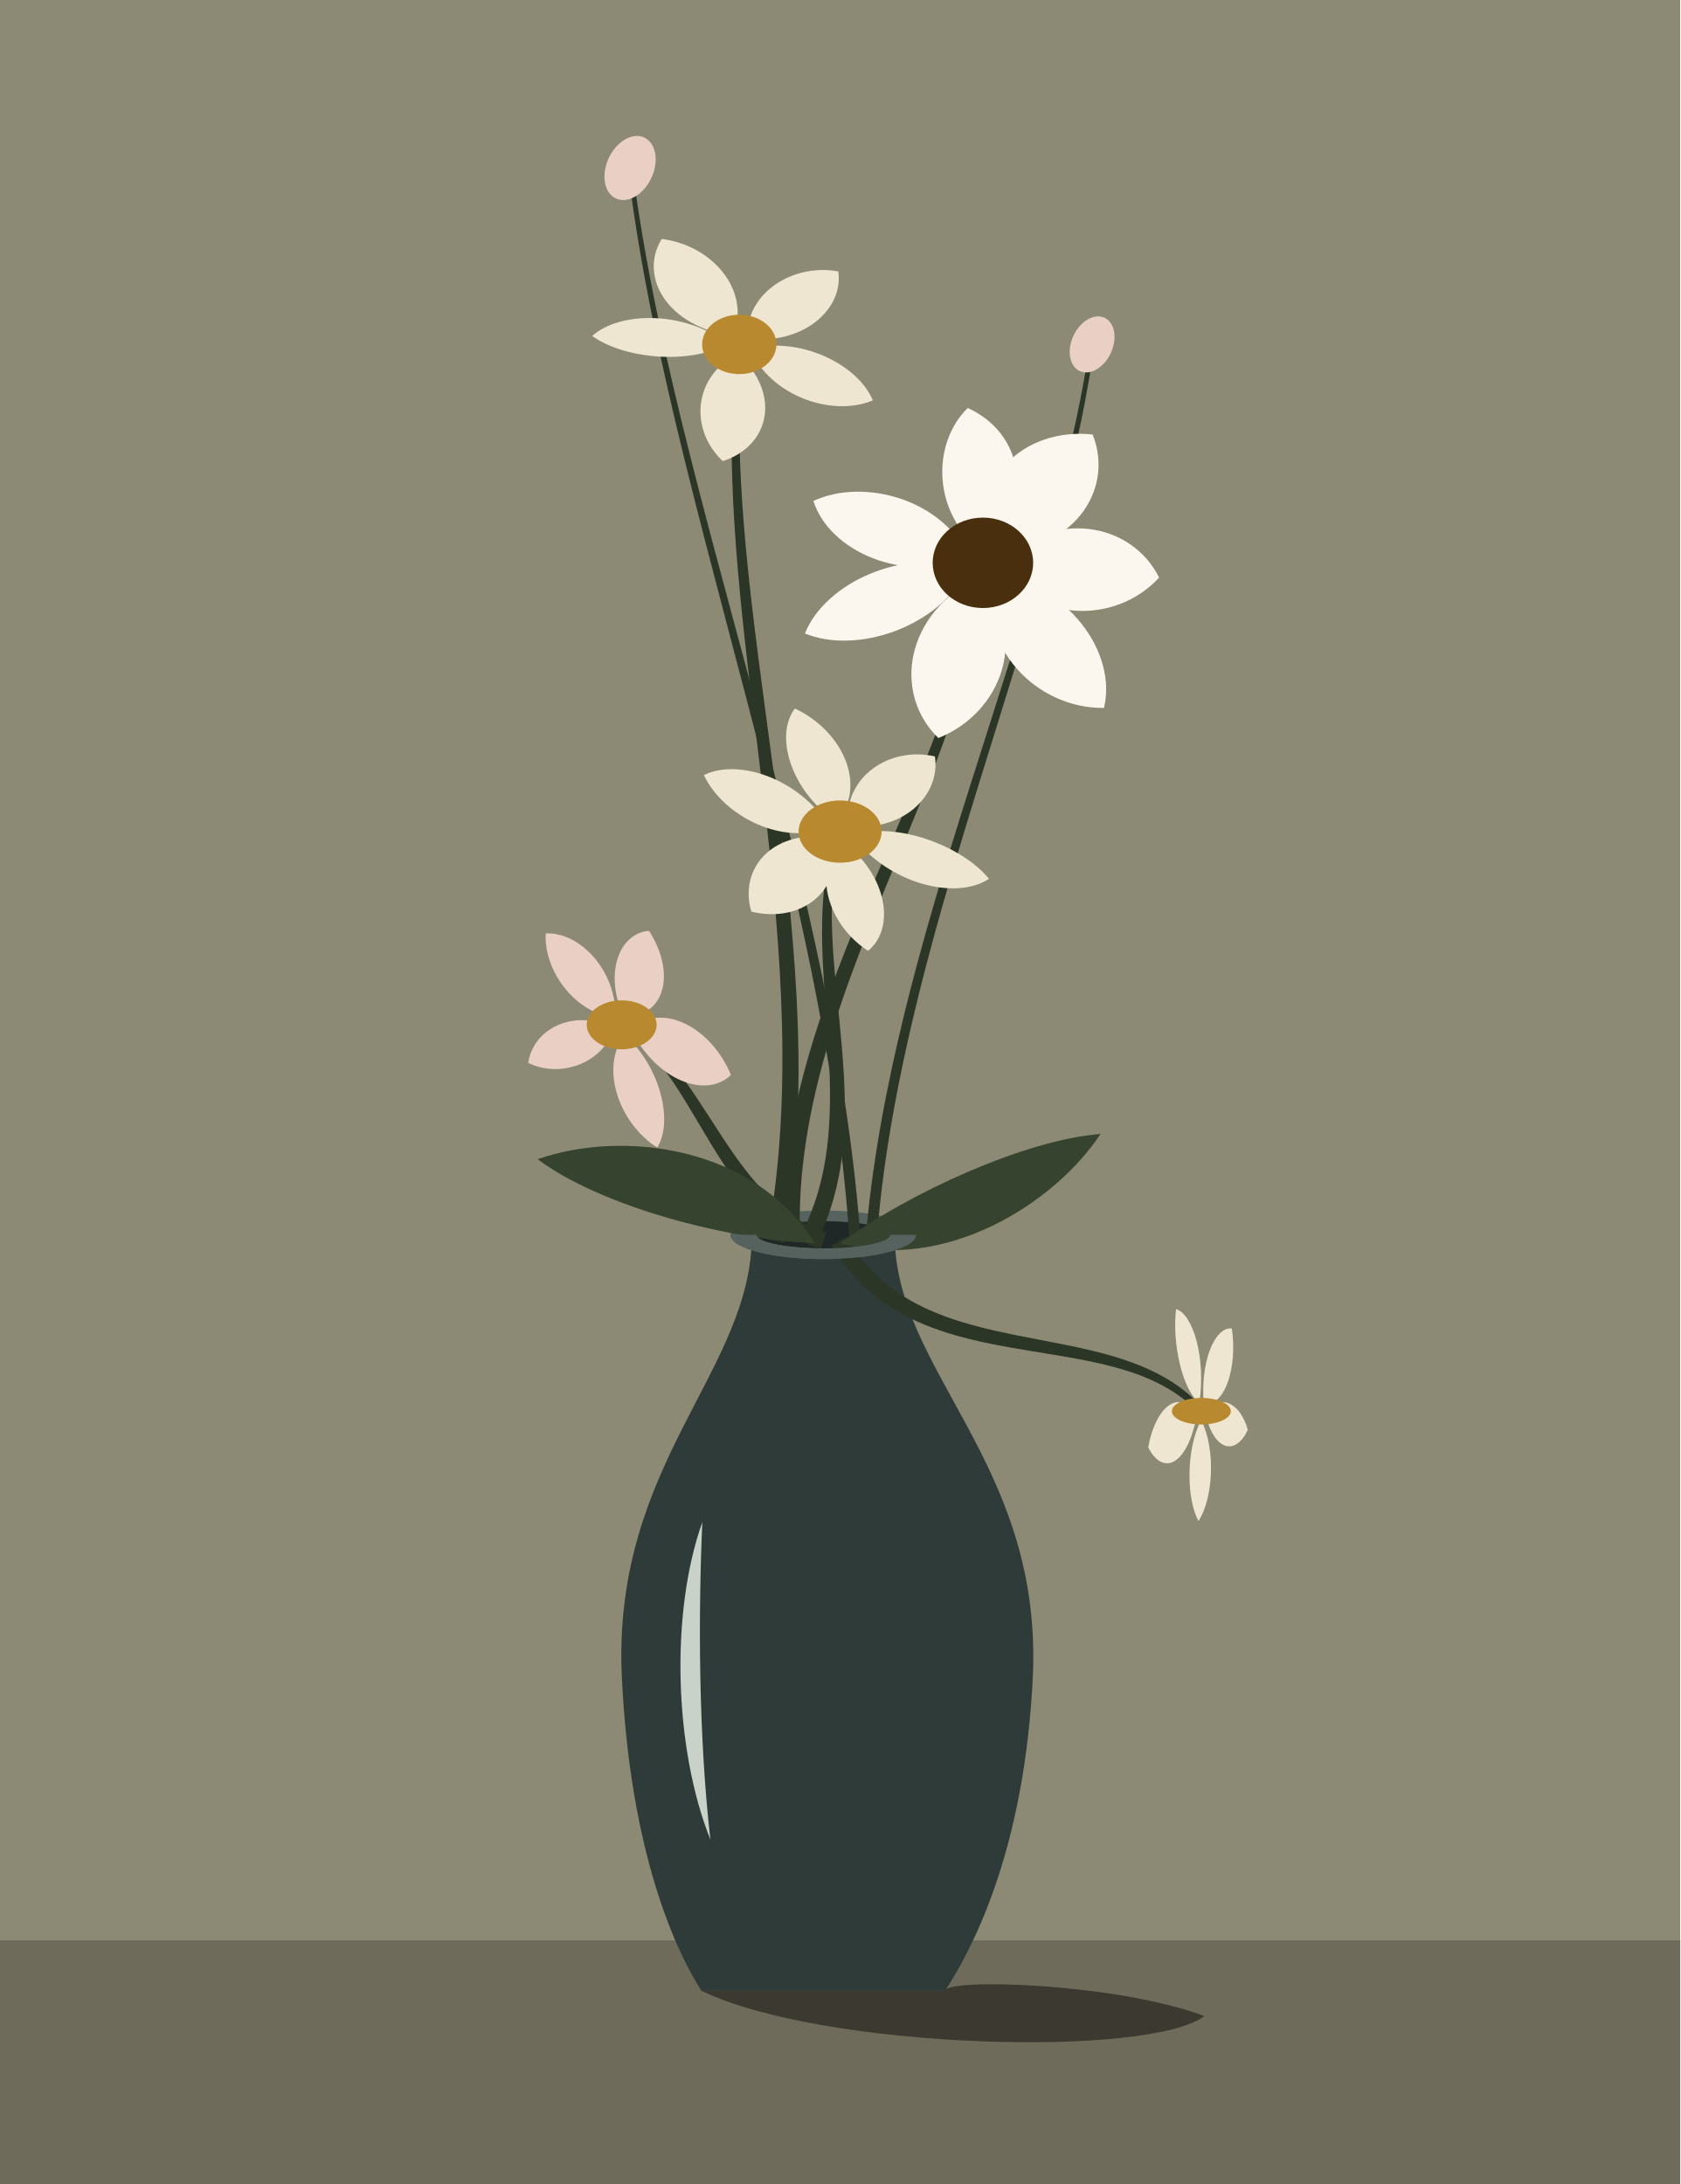
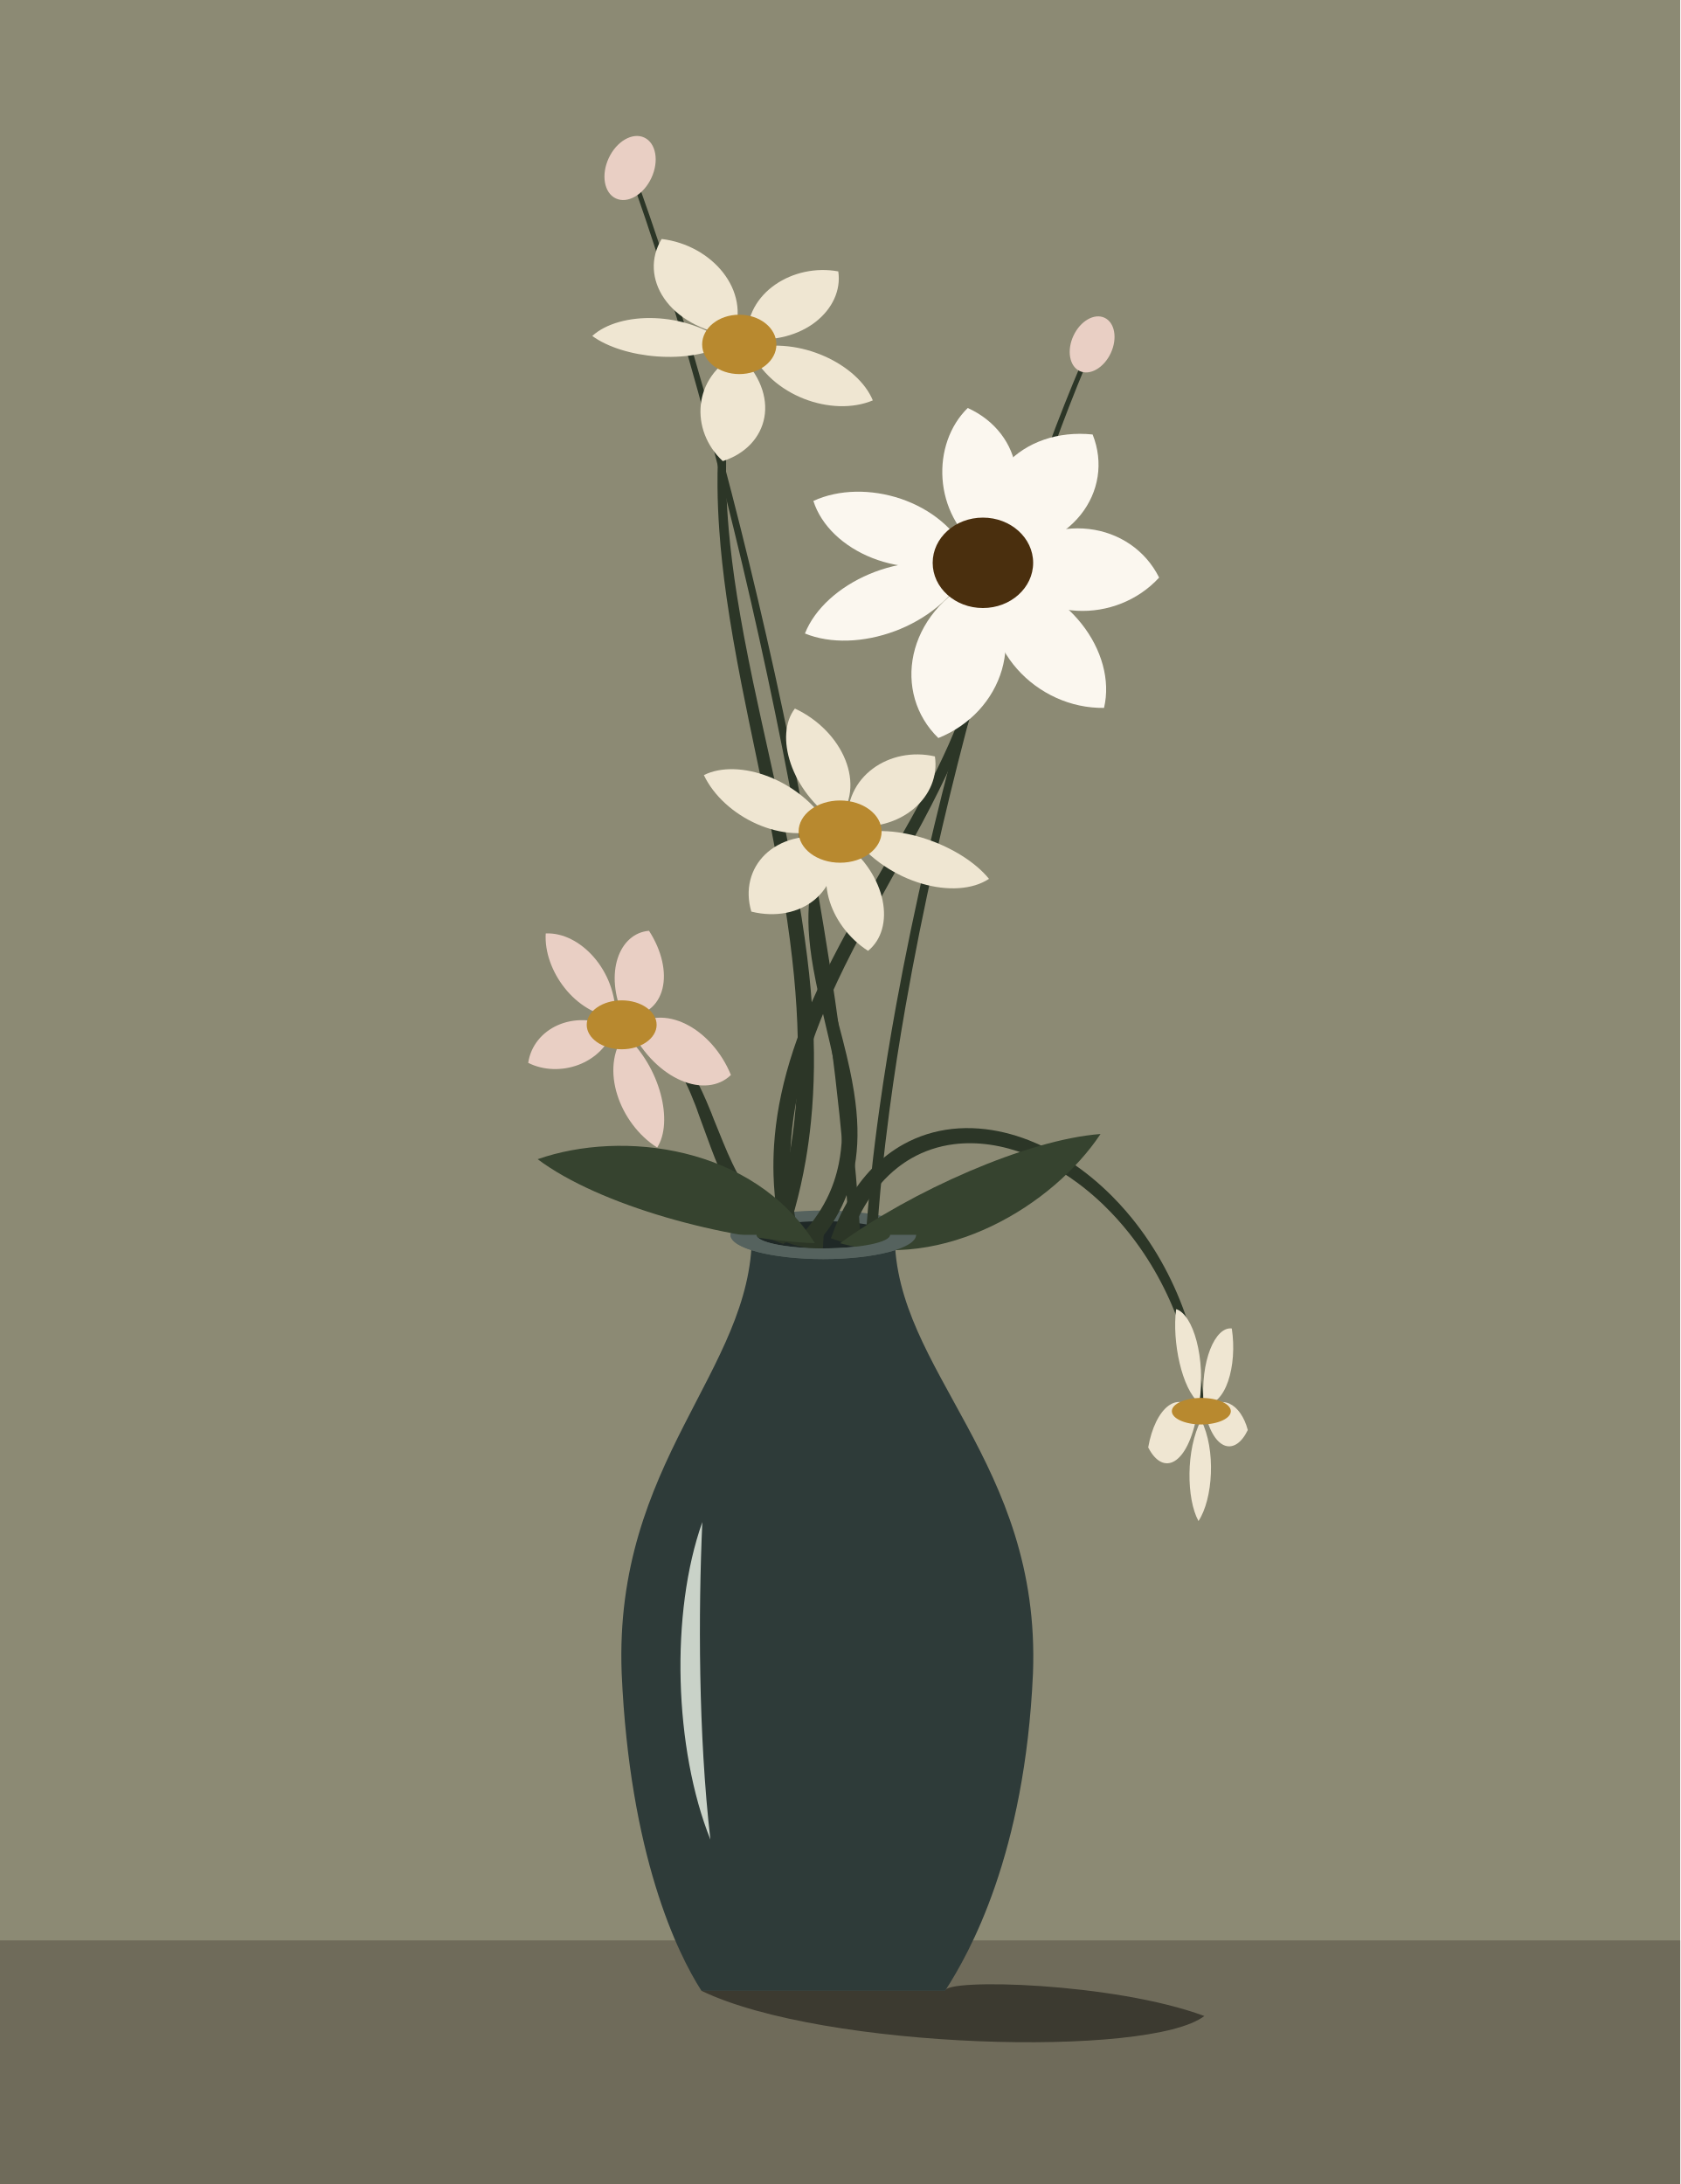
<svg xmlns="http://www.w3.org/2000/svg" width="400" height="520" viewBox="0 0 400 520">
  <g id="Composition_A___diagonal_rise" data-name="Composition A — diagonal rise">
  </g>
  <g id="Composition_B___low_spread" data-name="Composition B — low spread">
  </g>
  <g id="Composition_C___tall_S-curve" data-name="Composition C — tall S-curve">
    <g id="Setting_C" data-name="Setting C">
      <rect id="Ground_C" data-name="Ground C" x="0" y="0" width="400" height="520" fill="#8c8a74" />
      <rect id="Table_C" data-name="Table C" x="0" y="462" width="400" height="58" fill="#6f6b5a" />
      <path id="Cast_shadow_C" data-name="Cast shadow C" d="M167 474 C196 488 273.76 490 286.72 480 C265.12 472 225 471 225 474 Z" fill="#3c3a30" />
    </g>
    <g id="Vase_C" data-name="Vase C">
      <path id="Vase_body_C" data-name="Vase body C" d="M179 294 C179 326.4 146.08 348 148 398.4 C149.92 441.6 161.2 465 167 474 L225 474 C230.8 465 244 441.6 245.92 398.4 C247.84 348 213 326.4 213 294 Z" fill="#2e3b39" />
      <path id="Vase_highlight_C" data-name="Vase highlight C" d="M167.2 362.4 C159.52 384 160.48 416.4 169.12 438 C166.24 412.8 166.24 384 167.2 362.4 Z" fill="#c9d2c8" />
      <ellipse id="Vase_rim_C" data-name="Vase rim C" cx="196" cy="294" rx="22.1" ry="5.78" fill="#55625e" />
      <ellipse id="Vase_mouth_C" data-name="Vase mouth C" cx="196" cy="293.995" rx="15.91" ry="3.235" fill="#1f2826" />
    </g>
    <g id="Stems_and_leaves_C" data-name="Stems and leaves C">
      <g id="Stem_C1" data-name="Stem C1">
-         <path d="M182.585 295.122 C183.271 291.453 183.855 287.765 184.334 284.063 C184.841 280.149 185.238 276.214 185.536 272.278 C185.746 269.508 185.906 266.701 186.023 263.926 C186.084 262.478 186.134 261.03 186.172 259.581 C186.251 256.54 186.277 253.519 186.263 250.476 C186.221 241.769 185.819 233.067 185.191 224.383 C185.043 222.337 184.884 220.292 184.713 218.248 C184.532 216.086 184.337 213.925 184.133 211.765 C183.612 206.27 183.125 201.672 182.502 196.151 C182.142 192.961 181.771 189.773 181.39 186.585 C176.764 147.898 180.326 178.011 179.095 167.648 C178.695 164.284 178.284 160.921 177.897 157.556 C177.582 154.826 177.279 152.093 176.987 149.36 C176.479 144.611 176.075 140.513 175.666 135.779 C175.332 131.907 175.062 128.362 174.824 124.494 C174.618 121.151 174.452 117.834 174.339 114.488 C174.238 111.494 174.176 108.341 174.166 105.343 C174.156 102.579 174.194 99.808 174.278 97.045 C174.357 94.433 174.475 91.911 174.649 89.305 C174.814 86.838 175.025 84.39 175.283 81.931 L176.717 82.069 C176.508 84.514 176.346 86.944 176.23 89.395 C176.106 91.985 176.038 94.487 176.008 97.081 C175.977 99.826 175.991 102.576 176.051 105.32 C176.115 108.295 176.234 111.43 176.388 114.4 C176.559 117.725 176.783 121.018 177.044 124.337 C177.348 128.191 177.674 131.697 178.07 135.552 C178.555 140.284 179.017 144.313 179.596 149.062 C179.928 151.784 180.269 154.504 180.621 157.224 C181.055 160.578 181.508 163.93 181.952 167.284 C182.045 167.984 182.135 168.685 182.229 169.385 C182.979 174.989 183.743 180.591 184.483 186.197 C184.904 189.386 185.315 192.577 185.713 195.769 C186.404 201.292 186.948 205.925 187.532 211.425 C187.762 213.594 187.982 215.765 188.188 217.937 C188.383 219.993 188.565 222.05 188.736 224.108 C189.464 232.868 189.956 241.65 190.079 250.44 C190.122 253.522 190.122 256.583 190.069 259.665 C190.043 261.135 190.005 262.605 189.955 264.075 C189.86 266.896 189.72 269.748 189.528 272.565 C189.255 276.576 188.879 280.584 188.391 284.575 C187.927 288.358 187.355 292.128 186.675 295.878 Z" fill="#2c3627" />
+         <path d="M182.674 294.792 C183.638 292.15 184.506 289.473 185.271 286.767 C185.786 284.948 186.256 283.105 186.681 281.263 C187.113 279.395 187.503 277.499 187.844 275.612 C188.376 272.663 188.8 269.693 189.124 266.714 C189.351 264.637 189.522 262.615 189.654 260.528 C189.79 258.373 189.882 256.207 189.925 254.048 C189.947 252.932 189.957 251.816 189.956 250.7 C189.954 248.353 189.906 246.004 189.81 243.659 C189.76 242.448 189.698 241.238 189.625 240.028 C189.469 237.445 189.266 234.845 189.017 232.27 C188.75 229.504 188.41 226.553 188.052 223.802 C187.646 220.675 187.178 217.528 186.679 214.416 C186.082 210.701 185.45 207.133 184.757 203.426 C183.846 198.554 182.82 193.462 181.824 188.633 C180.665 183.016 179.478 177.405 178.314 171.789 C178.047 170.5 177.793 169.208 177.533 167.918 C176.628 163.433 176.414 162.443 175.501 157.519 C175.157 155.661 174.822 153.801 174.501 151.939 C173.966 148.839 173.423 145.41 172.978 142.291 C172.58 139.498 172.228 136.683 171.923 133.879 C171.645 131.323 171.423 128.883 171.243 126.32 C170.998 122.858 170.846 119.39 170.816 115.919 C170.799 113.804 170.824 111.62 170.9 109.504 C170.974 107.48 171.095 105.464 171.264 103.446 C171.427 101.512 171.627 99.647 171.886 97.724 C172.256 94.979 172.726 92.246 173.309 89.538 C173.87 86.932 174.538 84.349 175.309 81.798 L176.691 82.202 C175.981 84.728 175.372 87.283 174.869 89.859 C174.346 92.534 173.934 95.233 173.62 97.941 C173.401 99.84 173.238 101.677 173.113 103.585 C172.983 105.575 172.9 107.564 172.863 109.558 C172.825 111.644 172.839 113.798 172.893 115.883 C172.983 119.309 173.193 122.728 173.491 126.142 C173.713 128.675 173.972 131.079 174.288 133.604 C174.635 136.377 175.028 139.157 175.465 141.918 C175.954 145.002 176.545 148.405 177.119 151.469 C177.465 153.315 177.824 155.159 178.192 157.001 C179.181 161.955 179.384 162.829 180.352 167.329 C180.628 168.613 180.898 169.898 181.18 171.18 C182.412 176.781 183.669 182.377 184.896 187.979 C185.95 192.79 187.048 197.934 188.016 202.797 C188.411 204.787 188.796 206.779 189.168 208.773 C189.483 210.463 189.786 212.156 190.077 213.85 C190.616 216.991 191.123 220.167 191.568 223.324 C191.774 224.792 191.969 226.261 192.152 227.732 C192.325 229.121 192.487 230.511 192.636 231.902 C192.916 234.52 193.148 237.162 193.332 239.788 C193.419 241.021 193.494 242.254 193.556 243.488 C193.677 245.883 193.748 248.283 193.773 250.681 C193.784 251.823 193.784 252.966 193.772 254.108 C193.747 256.324 193.673 258.547 193.551 260.759 C193.433 262.905 193.275 264.988 193.059 267.126 C192.749 270.201 192.335 273.267 191.809 276.313 C191.471 278.266 191.081 280.229 190.649 282.164 C190.222 284.074 189.748 285.985 189.227 287.872 C188.451 290.682 187.569 293.463 186.586 296.208 Z" fill="#2c3627" />
      </g>
      <g id="Stem_C2" data-name="Stem C2">
-         <path d="M186.342 295.581 C186.342 289.096 186.188 296.223 186.283 289.764 C186.312 287.798 186.39 285.894 186.516 283.932 C186.647 281.9 186.824 279.892 187.05 277.868 C187.283 275.79 187.57 273.702 187.898 271.637 C188.603 267.196 189.52 262.791 190.601 258.427 C191.192 256.038 191.836 253.665 192.52 251.302 C193.267 248.722 194.021 246.297 194.862 243.745 C195.777 240.966 196.724 238.239 197.729 235.492 C198.308 233.909 198.899 232.331 199.501 230.757 C200.824 227.294 202.272 223.681 203.68 220.266 C204.58 218.084 205.491 215.908 206.415 213.737 C207.989 210.036 209.588 206.346 211.174 202.651 C211.857 201.06 212.54 199.468 213.223 197.877 C214.106 195.819 214.999 193.766 215.874 191.704 C217.564 187.725 218.955 184.383 220.545 180.405 C221.746 177.401 222.78 174.718 223.893 171.689 C224.84 169.114 225.674 166.737 226.532 164.136 C227.285 161.851 227.992 159.587 228.659 157.276 C229.259 155.192 229.848 152.993 230.363 150.885 C231.073 147.979 231.687 145.049 232.194 142.101 C232.66 139.396 233.023 136.674 233.282 133.942 L234.718 134.058 C234.524 136.835 234.223 139.605 233.817 142.359 C233.376 145.358 232.825 148.342 232.175 151.303 C231.704 153.451 231.16 155.687 230.6 157.812 C229.98 160.163 229.316 162.469 228.606 164.795 C227.799 167.435 227.006 169.861 226.107 172.476 C225.053 175.541 224.059 178.284 222.913 181.324 C221.397 185.342 220.054 188.746 218.431 192.763 C217.59 194.844 216.729 196.917 215.877 198.994 C215.22 200.598 214.562 202.201 213.904 203.804 C211.152 210.503 209.23 215.089 206.703 221.485 C205.355 224.897 203.972 228.501 202.707 231.957 C201.641 234.87 200.604 237.811 199.625 240.755 C199.172 242.116 198.731 243.482 198.3 244.851 C197.505 247.375 196.796 249.764 196.092 252.313 C195.451 254.638 194.848 256.972 194.295 259.32 C194.033 260.436 193.782 261.555 193.542 262.675 C193.304 263.783 193.078 264.893 192.863 266.005 C192.464 268.071 192.109 270.156 191.801 272.237 C191.504 274.245 191.245 276.276 191.038 278.296 C190.741 281.197 190.543 284.109 190.451 287.024 C190.363 289.821 190.38 292.622 190.498 295.419 Z" fill="#2c3627" />
+         <path d="M186.404 296.012 C185.832 293.723 185.361 291.409 185 289.077 C184.764 287.547 184.575 285.995 184.433 284.453 C184.292 282.916 184.196 281.359 184.152 279.816 C184.083 277.45 184.126 275.079 184.276 272.716 C184.378 271.1 184.529 269.526 184.729 267.919 C184.934 266.276 185.187 264.634 185.488 263.006 C185.642 262.175 185.808 261.345 185.986 260.518 C186.358 258.787 186.775 257.07 187.242 255.362 C187.727 253.585 188.281 251.765 188.858 250.017 C189.16 249.102 189.473 248.19 189.798 247.283 C190.134 246.345 190.482 245.412 190.84 244.484 C191.61 242.488 192.428 240.499 193.288 238.54 C193.759 237.466 194.242 236.397 194.735 235.333 C195.833 232.962 196.871 230.841 198.062 228.508 C198.722 227.216 199.39 225.929 200.071 224.649 C201.619 221.739 203.507 218.326 205.121 215.484 C206.558 212.953 208.015 210.434 209.464 207.91 C215.16 197.997 212.586 202.552 214.952 198.344 C216.764 195.122 217.494 193.86 219.281 190.533 C220.479 188.302 221.805 185.75 222.933 183.465 C223.451 182.416 223.958 181.361 224.455 180.302 C224.919 179.316 225.373 178.325 225.816 177.329 C226.627 175.505 227.409 173.629 228.136 171.77 C228.795 170.084 229.395 168.427 229.966 166.71 C230.496 165.116 230.992 163.495 231.434 161.874 C232.048 159.616 232.572 157.327 232.983 155.023 C233.367 152.867 233.651 150.692 233.828 148.51 C233.939 147.13 234.004 145.73 234.022 144.346 C234.04 142.981 234.014 141.586 233.94 140.222 C233.829 138.179 233.609 136.142 233.29 134.122 L234.71 133.878 C235.087 135.942 235.362 138.025 235.526 140.116 C235.636 141.515 235.697 142.946 235.712 144.349 C235.727 145.771 235.694 147.211 235.613 148.632 C235.484 150.878 235.244 153.118 234.9 155.342 C234.532 157.715 234.048 160.073 233.468 162.404 C233.053 164.074 232.581 165.743 232.074 167.386 C231.529 169.151 230.951 170.859 230.314 172.593 C229.614 174.502 228.856 176.427 228.067 178.302 C227.637 179.323 227.196 180.338 226.744 181.35 C226.26 182.434 225.766 183.513 225.261 184.588 C224.162 186.923 222.872 189.522 221.698 191.803 C220.975 193.208 220.238 194.606 219.495 196 C218.829 197.253 218.145 198.496 217.469 199.743 C215.263 203.818 216.995 200.62 212.12 209.416 C210.713 211.955 209.298 214.489 207.904 217.034 C207.015 218.654 206.138 220.281 205.27 221.913 C203.763 224.746 202.512 227.169 201.102 230.031 C200.532 231.187 199.972 232.347 199.423 233.513 C198.455 235.57 197.436 237.846 196.549 239.943 C195.737 241.864 194.965 243.813 194.239 245.768 C193.903 246.674 193.576 247.585 193.262 248.499 C192.657 250.257 192.093 252.042 191.576 253.828 C191.335 254.66 191.105 255.496 190.887 256.334 C190.458 257.98 190.076 259.634 189.737 261.3 C189.576 262.093 189.426 262.889 189.287 263.687 C189.017 265.243 188.793 266.812 188.614 268.382 C188.44 269.914 188.312 271.409 188.23 272.949 C188.111 275.19 188.091 277.437 188.177 279.68 C188.233 281.139 188.337 282.612 188.483 284.065 C188.63 285.522 188.821 286.989 189.056 288.434 C189.415 290.638 189.879 292.825 190.436 294.988 Z" fill="#2c3627" />
      </g>
      <g id="Stem_C3" data-name="Stem C3">
-         <path d="M190.374 294.523 C191.276 292.85 192.093 291.13 192.811 289.371 C193.552 287.557 194.201 285.693 194.75 283.812 C194.936 283.172 195.112 282.528 195.277 281.882 C195.628 280.504 195.937 279.114 196.199 277.716 C196.333 277.006 196.454 276.294 196.565 275.58 C196.805 274.03 197.004 272.451 197.153 270.889 C197.231 270.063 197.298 269.236 197.354 268.408 C197.414 267.512 197.463 266.616 197.501 265.719 C197.583 263.766 197.607 261.829 197.596 259.873 C197.582 257.503 197.508 255.182 197.398 252.811 C197.225 249.074 197.016 246.28 196.75 242.434 C196.634 240.747 196.512 239.06 196.394 237.373 C196.144 233.814 196.061 232.848 195.883 229.063 C195.829 227.903 195.787 226.742 195.756 225.581 C195.701 223.501 195.682 221.462 195.725 219.384 C195.761 217.658 195.839 215.834 195.969 214.108 C196.085 212.563 196.255 210.943 196.466 209.406 C196.751 207.332 197.14 205.27 197.639 203.236 C198.094 201.381 198.656 199.553 199.32 197.762 L200.68 198.238 C200.3 199.41 199.965 200.596 199.675 201.794 C199.371 203.052 199.126 204.284 198.914 205.562 C198.689 206.914 198.511 208.269 198.379 209.633 C198.306 210.385 198.245 211.139 198.195 211.893 C198.087 213.508 198.033 215.032 198.019 216.652 C198.003 218.492 198.032 220.329 198.106 222.168 C198.195 224.38 198.337 226.695 198.511 228.901 C198.632 230.44 198.766 231.978 198.907 233.516 C199.017 234.722 199.145 235.925 199.263 237.13 C199.428 238.812 199.596 240.494 199.757 242.176 C199.952 244.209 200.154 246.24 200.334 248.274 C200.581 251.052 200.782 253.761 200.928 256.544 C200.986 257.632 201.03 258.72 201.062 259.809 C201.094 260.883 201.114 261.958 201.122 263.033 C201.135 264.901 201.099 266.75 201.014 268.616 C200.974 269.479 200.924 270.342 200.86 271.204 C200.799 272.027 200.725 272.85 200.639 273.671 C200.476 275.233 200.264 276.84 200.003 278.39 C199.753 279.88 199.454 281.357 199.106 282.827 C198.943 283.519 198.768 284.208 198.58 284.893 C198.026 286.921 197.363 288.928 196.598 290.886 C195.851 292.795 194.996 294.661 194.046 296.477 Z" fill="#2c3627" />
+         <path d="M190.688 294.082 C191.774 292.931 192.798 291.719 193.737 290.446 C194.328 289.645 194.897 288.8 195.418 287.952 C195.924 287.129 196.403 286.272 196.834 285.408 C197.488 284.095 198.057 282.738 198.531 281.351 C199.019 279.924 199.407 278.462 199.704 276.984 C199.914 275.937 200.07 274.913 200.191 273.851 C200.255 273.296 200.308 272.74 200.349 272.182 C200.437 270.997 200.472 269.85 200.469 268.661 C200.467 268.028 200.455 267.395 200.431 266.762 C200.406 266.119 200.371 265.475 200.324 264.833 C200.217 263.371 200.062 261.875 199.866 260.423 C199.753 259.586 199.627 258.751 199.492 257.918 C198.968 254.697 198.291 251.503 197.561 248.323 C197.103 246.326 196.622 244.334 196.157 242.338 C195.79 240.766 195.429 239.192 195.065 237.619 C194.712 236.096 194.664 235.894 194.188 233.542 C193.995 232.589 193.811 231.633 193.642 230.676 C193.361 229.094 193.086 227.301 192.894 225.696 C192.807 224.964 192.732 224.23 192.668 223.495 C192.608 222.799 192.558 222.102 192.521 221.404 C192.455 220.142 192.437 218.874 192.466 217.611 C192.493 216.443 192.562 215.335 192.687 214.174 C192.802 213.109 192.968 211.999 193.178 210.947 C193.476 209.447 193.883 207.966 194.392 206.522 C194.714 205.609 195.088 204.702 195.499 203.825 C195.911 202.946 196.377 202.063 196.873 201.228 C197.634 199.945 198.495 198.72 199.431 197.559 L200.569 198.441 C199.724 199.581 198.954 200.778 198.279 202.026 C197.62 203.245 197.05 204.513 196.575 205.814 C196.253 206.696 195.985 207.57 195.75 208.48 C195.509 209.41 195.31 210.357 195.159 211.306 C195.08 211.8 195.012 212.296 194.956 212.793 C194.836 213.842 194.76 214.898 194.731 215.953 C194.716 216.51 194.712 217.069 194.719 217.627 C194.734 218.832 194.794 220.04 194.898 221.241 C194.957 221.91 195.027 222.577 195.107 223.243 C195.289 224.749 195.499 226.107 195.772 227.602 C196.114 229.475 196.457 231.096 196.89 232.957 C197.465 235.428 197.471 235.428 197.865 236.949 C198.268 238.502 198.669 240.055 199.074 241.608 C199.593 243.598 200.128 245.585 200.638 247.578 C200.959 248.831 201.27 250.086 201.568 251.344 C201.825 252.425 202.07 253.508 202.302 254.594 C202.664 256.284 203.026 258.21 203.298 259.921 C203.42 260.69 203.529 261.46 203.627 262.232 C203.809 263.666 203.955 265.139 204.041 266.583 C204.082 267.258 204.109 267.934 204.126 268.611 C204.156 269.894 204.144 271.136 204.075 272.417 C204.011 273.613 203.896 274.841 203.735 276.029 C203.583 277.145 203.379 278.268 203.13 279.367 C202.885 280.447 202.593 281.529 202.253 282.584 C201.915 283.633 201.532 284.654 201.101 285.668 C200.673 286.677 200.215 287.637 199.698 288.602 C198.909 290.074 198.022 291.495 197.05 292.853 C196.031 294.275 194.917 295.631 193.732 296.918 Z" fill="#2c3627" />
      </g>
      <g id="Stem_C4" data-name="Stem C4">
-         <path d="M195.299 297.458 C193.752 296.888 192.239 296.22 190.78 295.45 C189.304 294.671 187.873 293.79 186.511 292.824 C186.053 292.5 185.603 292.165 185.16 291.821 C184.216 291.089 183.305 290.321 182.424 289.514 C181.505 288.673 180.593 287.76 179.742 286.852 C179.294 286.373 178.854 285.886 178.424 285.391 C177.499 284.326 176.539 283.133 175.689 282.013 C174.701 280.711 173.696 279.283 172.788 277.932 C171.663 276.255 170.344 274.161 169.319 272.469 C168.233 270.677 167.173 268.871 166.099 267.072 C165.896 266.733 165.692 266.394 165.489 266.054 C164.918 265.099 164.354 264.14 163.776 263.189 C162.66 261.351 161.755 259.9 160.574 258.124 C160.163 257.505 159.743 256.892 159.314 256.285 C158.894 255.69 158.464 255.102 158.027 254.519 C157.26 253.498 156.52 252.577 155.685 251.614 C154.946 250.762 154.205 249.962 153.402 249.173 C152.677 248.46 151.89 247.747 151.107 247.098 C150.013 246.194 148.854 245.367 147.644 244.626 L148.356 243.374 C149.673 244.079 150.941 244.877 152.145 245.762 C153.008 246.397 153.872 247.096 154.676 247.803 C155.56 248.581 156.383 249.377 157.201 250.224 C158.12 251.175 158.945 252.099 159.792 253.116 C160.275 253.694 160.749 254.28 161.213 254.873 C162.253 256.2 163.318 257.665 164.276 259.04 C165.775 261.192 166.493 262.325 167.936 264.536 C168.153 264.868 168.371 265.2 168.587 265.534 C169.721 267.282 170.842 269.038 171.986 270.78 C172.643 271.78 173.312 272.771 173.988 273.757 C175.027 275.272 176.018 276.648 177.129 278.108 C178.019 279.277 178.893 280.356 179.853 281.468 C180.281 281.965 180.717 282.456 181.162 282.938 C181.986 283.832 182.858 284.708 183.743 285.54 C184.147 285.919 184.559 286.291 184.977 286.654 C185.798 287.366 186.649 288.045 187.524 288.69 C187.932 288.99 188.346 289.282 188.766 289.565 C190.005 290.399 191.307 291.161 192.642 291.831 C193.955 292.49 195.314 293.058 196.701 293.542 Z" fill="#2c3627" />
+         <path d="M195.889 297.577 C194.391 297.486 192.885 297.298 191.415 296.994 C190.502 296.805 189.577 296.564 188.688 296.282 C187.842 296.015 186.996 295.698 186.185 295.338 C184.962 294.796 183.781 294.156 182.668 293.415 C181.541 292.666 180.471 291.812 179.485 290.885 C179.152 290.571 178.827 290.247 178.511 289.915 C177.834 289.203 177.191 288.455 176.589 287.678 C175.952 286.854 175.329 285.952 174.772 285.074 C174.134 284.067 173.579 283.085 173.026 282.026 C172.368 280.765 171.832 279.623 171.262 278.314 C170.539 276.65 169.84 274.888 169.215 273.192 C162.686 255.46 168.209 270.261 166.296 265.15 C166.052 264.497 165.816 263.842 165.564 263.192 C164.813 261.255 164.016 259.333 163.091 257.472 C162.625 256.533 162.101 255.555 161.559 254.655 C161.091 253.878 160.553 253.068 160.014 252.337 C159.528 251.679 159.008 251.05 158.454 250.449 C157.933 249.883 157.406 249.366 156.823 248.865 C156.001 248.159 155.117 247.52 154.181 246.974 C153.245 246.428 152.256 245.969 151.238 245.6 C150.153 245.206 149.029 244.916 147.893 244.712 L148.107 243.288 C149.339 243.439 150.562 243.685 151.751 244.044 C152.889 244.387 153.998 244.833 155.056 245.376 C155.764 245.74 156.442 246.148 157.099 246.596 C157.769 247.052 158.418 247.553 159.027 248.087 C159.679 248.658 160.321 249.291 160.905 249.931 C161.547 250.635 162.125 251.349 162.691 252.117 C163.319 252.967 163.879 253.809 164.427 254.715 C165.06 255.763 165.658 256.845 166.209 257.938 C166.926 259.363 167.521 260.663 168.156 262.13 C168.439 262.783 168.704 263.444 168.978 264.101 C170.69 268.205 167.45 260.446 172.178 272.03 C172.846 273.666 173.567 275.322 174.325 276.921 C174.904 278.143 175.438 279.192 176.097 280.365 C176.376 280.861 176.663 281.352 176.961 281.836 C177.225 282.267 177.5 282.691 177.783 283.11 C178.301 283.875 178.884 284.67 179.471 285.386 C179.744 285.718 180.025 286.044 180.315 286.362 C180.857 286.958 181.449 287.553 182.051 288.09 C182.9 288.847 183.821 289.544 184.783 290.151 C185.406 290.543 186.056 290.9 186.72 291.22 C187.396 291.546 188.072 291.828 188.78 292.078 C189.895 292.47 191.043 292.771 192.205 292.987 C193.49 293.227 194.805 293.365 196.111 293.423 Z" fill="#2c3627" />
      </g>
      <g id="Stem_C5" data-name="Stem C5">
-         <path d="M201.594 294.465 C202.402 295.893 203.287 297.279 204.257 298.602 C205.195 299.883 206.212 301.109 207.299 302.267 C208.023 303.037 208.773 303.768 209.558 304.476 C210.347 305.187 211.172 305.873 212.017 306.516 C213.352 307.533 214.754 308.472 216.201 309.322 C216.711 309.622 217.227 309.911 217.747 310.191 C218.836 310.777 219.944 311.324 221.073 311.829 C221.684 312.103 222.301 312.366 222.921 312.619 C224.251 313.161 225.526 313.632 226.889 314.089 C228.423 314.603 229.97 315.073 231.531 315.5 C233.403 316.012 235.319 316.486 237.212 316.91 C240.759 317.705 242.729 318.071 246.504 318.808 C247.911 319.083 249.319 319.352 250.726 319.624 C251.384 319.752 252.043 319.874 252.7 320.007 C254.013 320.273 255.325 320.538 256.634 320.822 C258.696 321.269 260.597 321.717 262.628 322.258 C268.508 323.826 274.335 325.932 279.44 329.306 C280.341 329.902 281.216 330.54 282.06 331.213 C282.88 331.868 283.645 332.535 284.401 333.263 C285.145 333.979 285.862 334.737 286.536 335.519 L285.464 336.481 C284.79 335.763 284.075 335.068 283.337 334.415 C282.589 333.753 281.836 333.15 281.029 332.559 C280.199 331.952 279.342 331.379 278.462 330.848 C278.005 330.571 277.541 330.305 277.072 330.048 C276.084 329.507 275.072 329.004 274.044 328.545 C273.494 328.299 272.939 328.064 272.38 327.839 C271.184 327.358 269.989 326.925 268.763 326.528 C268.067 326.303 267.367 326.089 266.664 325.885 C265.087 325.427 263.628 325.057 262.023 324.688 C260.006 324.223 258.148 323.849 256.101 323.472 C253.362 322.967 252.575 322.848 250.217 322.459 C248.804 322.226 247.391 321.997 245.979 321.76 C244.121 321.449 242.261 321.145 240.405 320.817 C238.232 320.432 235.739 319.951 233.558 319.467 C231.766 319.07 229.993 318.64 228.225 318.148 C227.416 317.924 226.61 317.687 225.807 317.439 C225.09 317.217 224.375 316.985 223.665 316.74 C222.323 316.278 220.918 315.743 219.609 315.192 C218.388 314.677 217.185 314.115 216.005 313.512 C215.436 313.221 214.871 312.919 214.314 312.607 C212.715 311.71 211.166 310.716 209.687 309.633 C208.744 308.943 207.821 308.204 206.94 307.437 C206.059 306.671 205.216 305.877 204.402 305.04 C203.179 303.781 202.035 302.443 200.976 301.043 C199.889 299.604 198.893 298.094 197.986 296.535 Z" fill="#2c3627" />
+         <path d="M197.824 294.822 C198.05 294.176 198.288 293.534 198.536 292.897 C199.223 291.129 199.998 289.394 200.875 287.713 C201.427 286.655 202.031 285.598 202.664 284.586 C203.267 283.622 203.908 282.682 204.589 281.772 C205.57 280.462 206.636 279.214 207.782 278.046 C209.939 275.846 212.401 273.937 215.098 272.443 C216.859 271.467 218.72 270.667 220.639 270.059 C222.59 269.441 224.605 269.023 226.638 268.797 C228.758 268.562 230.901 268.537 233.027 268.698 C237.084 269.005 241.075 269.989 244.864 271.457 C247.864 272.619 250.743 274.084 253.476 275.78 C257.037 277.991 260.352 280.592 263.39 283.477 C264.653 284.676 264.829 284.88 265.881 285.98 C266.085 286.193 266.294 286.402 266.492 286.62 C267.619 287.853 268.357 288.687 269.413 289.985 C275.314 297.24 279.779 305.612 282.695 314.489 C283.194 316.008 283.651 317.546 284.06 319.091 C284.471 320.647 284.836 322.214 285.155 323.792 C285.478 325.381 285.755 326.975 285.985 328.58 C286.335 331.024 286.577 333.483 286.718 335.948 L285.282 336.052 C285.069 333.636 284.758 331.229 284.343 328.84 C284.07 327.276 283.752 325.723 283.391 324.177 C283.033 322.645 282.632 321.124 282.186 319.615 C281.745 318.12 281.256 316.633 280.728 315.166 C277.914 307.342 273.867 299.949 268.675 293.448 C267.771 292.315 266.835 291.212 265.862 290.137 C265.386 289.612 264.899 289.098 264.411 288.585 C264.216 288.38 264.012 288.184 263.812 287.984 C262.775 286.941 262.629 286.774 261.381 285.636 C259.876 284.262 258.304 282.962 256.67 281.744 C254.116 279.841 251.404 278.143 248.555 276.715 C243.226 274.043 237.31 272.281 231.319 272.199 C229.899 272.18 228.477 272.254 227.069 272.434 C225.279 272.661 223.508 273.057 221.796 273.628 C220.125 274.185 218.508 274.908 216.979 275.784 C215.819 276.449 214.712 277.203 213.661 278.029 C212.943 278.595 212.267 279.18 211.606 279.811 C210.217 281.137 208.944 282.607 207.812 284.158 C206.887 285.425 206.049 286.754 205.285 288.124 C203.855 290.688 202.7 293.4 201.756 296.178 Z" fill="#2c3627" />
      </g>
      <g id="Bud_stem_C1" data-name="Bud stem C1">
-         <path d="M202.263 295.59 C202.034 292.121 201.758 288.665 201.435 285.203 C201.098 281.591 200.721 278.1 200.288 274.496 C199.837 270.737 199.337 266.969 198.792 263.222 C198.504 261.242 198.203 259.263 197.892 257.287 C197.243 253.172 196.549 249.065 195.808 244.966 C195.009 240.552 194.115 235.901 193.226 231.506 C192.248 226.676 191.17 221.634 190.102 216.83 C188.866 211.266 187.593 205.805 186.261 200.258 C183.614 189.233 180.807 178.247 177.945 167.277 C173.95 151.968 171.714 143.663 167.863 128.795 C166.075 121.896 164.392 115.247 162.7 108.341 C161.362 102.879 160.21 98.032 158.965 92.566 C158.427 90.204 157.898 87.839 157.382 85.472 C156.447 81.19 155.538 76.811 154.691 72.51 C153.928 68.638 153.226 64.862 152.552 60.974 C151.929 57.38 151.35 53.817 150.817 50.21 C150.317 46.825 149.865 43.465 149.454 40.067 L150.546 39.933 C150.975 43.318 151.445 46.665 151.964 50.037 C152.517 53.631 153.115 57.181 153.758 60.761 C154.453 64.636 155.175 68.398 155.959 72.257 C156.83 76.543 157.763 80.908 158.721 85.176 C159.25 87.536 159.792 89.893 160.343 92.248 C161.618 97.699 162.797 102.532 164.165 107.978 C165.896 114.868 167.617 121.499 169.443 128.382 C173.382 143.225 175.667 151.516 179.751 166.8 C182.681 177.766 185.556 188.748 188.271 199.769 C189.638 205.319 190.946 210.785 192.218 216.353 C193.317 221.164 194.428 226.213 195.437 231.052 C195.912 233.328 196.374 235.606 196.825 237.886 C197.682 242.213 198.467 246.389 199.227 250.73 C199.588 252.786 199.936 254.844 200.273 256.905 C200.598 258.889 200.912 260.875 201.213 262.863 C201.783 266.627 202.308 270.412 202.784 274.189 C203.241 277.812 203.641 281.323 204.002 284.955 C204.348 288.439 204.646 291.917 204.897 295.41 Z" fill="#2c3627" />
+         <path d="M202.262 295.572 C201.735 285.468 200.895 275.381 199.837 265.319 C198.57 253.272 196.998 241.259 195.203 229.281 C193.555 218.288 191.718 207.324 189.723 196.39 C187.543 184.445 185.176 172.535 182.636 160.663 C180.15 149.045 177.499 137.463 174.677 125.922 C171.99 114.932 169.148 103.98 166.125 93.078 C163.414 83.302 160.556 73.566 157.501 63.892 C154.989 55.938 152.339 48.027 149.484 40.19 L150.516 39.81 C153.423 47.646 156.125 55.558 158.689 63.513 C161.806 73.184 164.725 82.918 167.498 92.693 C170.59 103.592 173.5 114.542 176.256 125.531 C179.149 137.071 181.873 148.654 184.43 160.273 C187.044 172.15 189.486 184.065 191.739 196.016 C193.803 206.961 195.708 217.936 197.424 228.941 C199.295 240.943 200.942 252.981 202.284 265.054 C203.406 275.155 204.309 285.282 204.898 295.428 Z" fill="#2c3627" />
      </g>
      <path id="Bud_C1" data-name="Bud C1" d="M144.925 37.633 C146.792 33.629 150.578 31.442 153.381 32.75 C156.184 34.057 156.943 38.362 155.075 42.367 C153.208 46.371 149.422 48.558 146.619 47.25 C143.816 45.943 143.057 41.638 144.925 37.633 Z" fill="#e9cfc4" />
      <g id="Bud_stem_C2" data-name="Bud stem C2">
-         <path d="M206.054 295.398 C206.417 290.965 206.888 286.542 207.464 282.132 C208.084 277.394 208.813 272.67 209.643 267.965 C211.22 259.034 213.14 250.165 215.297 241.356 C216.285 237.322 217.371 233.125 218.448 229.12 C219.694 224.486 220.969 219.968 222.309 215.356 C224.958 206.241 227.762 197.173 230.623 188.123 C234.76 175.034 236.761 168.93 240.777 156.151 C242.575 150.428 244.295 144.83 246.001 139.088 C247.358 134.523 248.524 130.48 249.787 125.906 C250.334 123.928 250.87 121.948 251.395 119.965 C252.342 116.389 253.261 112.738 254.121 109.14 C254.897 105.894 255.608 102.739 256.295 99.475 C256.928 96.465 257.518 93.472 258.062 90.446 C258.573 87.603 259.035 84.779 259.456 81.922 L260.544 82.078 C260.142 84.95 259.698 87.789 259.205 90.647 C258.68 93.689 258.109 96.697 257.495 99.723 C256.828 103.003 256.137 106.174 255.381 109.436 C254.544 113.05 253.647 116.718 252.723 120.311 C252.211 122.303 251.687 124.292 251.153 126.278 C249.919 130.87 248.779 134.93 247.451 139.514 C245.783 145.275 244.101 150.892 242.34 156.635 C240.815 161.61 239.269 166.577 237.729 171.547 C235.959 177.259 234.171 182.966 232.409 188.68 C230.314 195.472 228.438 201.668 226.449 208.458 C225.029 213.304 223.588 218.395 222.257 223.268 C221.675 225.401 221.105 227.537 220.545 229.677 C219.501 233.673 218.448 237.861 217.492 241.886 C217.042 243.779 216.605 245.674 216.178 247.572 C215.764 249.416 215.36 251.262 214.969 253.111 C214.244 256.536 213.566 259.97 212.933 263.412 C212.629 265.067 212.336 266.723 212.055 268.382 C211.263 273.056 210.573 277.748 209.991 282.452 C209.451 286.824 209.015 291.21 208.686 295.602 Z" fill="#2c3627" />
+         <path d="M206.053 295.419 C206.742 284.912 207.9 274.44 209.357 264.013 C210.512 255.747 211.857 247.507 213.352 239.295 C215.504 227.481 217.96 215.724 220.664 204.024 C222.985 193.978 225.491 183.975 228.169 174.018 C230.117 166.775 232.158 159.557 234.293 152.367 C236.996 143.265 239.85 134.208 242.882 125.211 C245.594 117.162 248.448 109.159 251.492 101.23 C254.006 94.684 256.654 88.189 259.497 81.778 L260.503 82.222 C257.713 88.633 255.119 95.128 252.658 101.673 C249.675 109.606 246.883 117.611 244.233 125.661 C241.27 134.662 238.484 143.721 235.85 152.823 C233.769 160.014 231.783 167.232 229.889 174.475 C227.287 184.428 224.856 194.427 222.609 204.466 C219.994 216.152 217.627 227.894 215.564 239.69 C214.131 247.88 212.848 256.097 211.755 264.34 C210.379 274.714 209.3 285.132 208.687 295.581 Z" fill="#2c3627" />
      </g>
      <path id="Bud_C2" data-name="Bud C2" d="M255.559 79.929 C257.193 76.425 260.506 74.512 262.958 75.656 C265.411 76.8 266.075 80.567 264.441 84.071 C262.807 87.575 259.494 89.488 257.042 88.344 C254.589 87.2 253.925 83.433 255.559 79.929 Z" fill="#e9cfc4" />
      <path id="Leaf_C1" data-name="Leaf C1" d="M194 296 C179.42 272.77 148.15 268.94 128 276 C142.67 287.03 172.63 295.17 194 296 Z" fill="#36432f" />
      <path id="Leaf_C2" data-name="Leaf C2" d="M200 296 C224.79 302.96 250.83 286.83 262 270 C244.33 271.34 216.74 283.77 200 296 Z" fill="#36432f" />
    </g>
    <g id="Vase_lip_C__front_" data-name="Vase lip C (front)">
      <path id="Vase_lip_C" data-name="Vase lip C" d="M173.9 294 C173.9 297.19 183.79 299.78 196 299.78 C208.21 299.78 218.1 297.19 218.1 294 L211.91 294 C211.91 295.79 204.79 297.24 196 297.24 C187.21 297.24 180.09 295.79 180.09 294 Z" fill="#55625e" />
    </g>
    <g id="Flower_C1" data-name="Flower C1">
      <path id="Flower_C1_petal_1" data-name="Flower C1 petal 1" d="M174.52 79.99 C178.93 69.09 169.42 58.32 157.52 56.9 C151.99 65.98 158.96 77.86 174.52 79.99 Z" fill="#efe6d2" />
      <path id="Flower_C1_petal_2" data-name="Flower C1 petal 2" d="M177.89 80.61 C191.17 82.25 200.9 73.62 199.57 64.62 C188.9 62.64 177.42 69.67 177.89 80.61 Z" fill="#efe6d2" />
      <path id="Flower_C1_petal_3" data-name="Flower C1 petal 3" d="M178.54 83.07 C183.41 94.35 198.19 99.37 207.79 95.33 C204.28 86.79 190.39 79.93 178.54 83.07 Z" fill="#efe6d2" />
      <path id="Flower_C1_petal_4" data-name="Flower C1 petal 4" d="M175.69 84.22 C164.75 89.75 164.24 102.51 172.07 109.79 C183.04 106.27 186.29 94.06 175.69 84.22 Z" fill="#efe6d2" />
      <path id="Flower_C1_petal_5" data-name="Flower C1 petal 5" d="M173.2 81.84 C163.25 74.01 147.56 74.03 141 79.99 C148.34 85.37 164.14 87 173.2 81.84 Z" fill="#efe6d2" />
      <ellipse id="Flower_C1_centre" data-name="Flower C1 centre" cx="176" cy="82" rx="8.84" ry="7.07" fill="#b8892f" />
    </g>
    <g id="Flower_C2__focus_" data-name="Flower C2 (focus)">
      <path id="Flower_C2_petal_1" data-name="Flower C2 petal 1" d="M233.15 137.34 C215.34 146 212.47 165.11 223.39 175.72 C238.6 169.65 245.28 151.21 233.15 137.34 Z" fill="#fbf7ef" />
      <path id="Flower_C2_petal_2" data-name="Flower C2 petal 2" d="M230.61 135.35 C214.84 130.15 196.32 138.96 191.63 150.83 C203.84 155.85 223.45 149.5 230.61 135.35 Z" fill="#fbf7ef" />
      <path id="Flower_C2_petal_3" data-name="Flower C2 petal 3" d="M230.77 132.82 C224.59 119.02 205.83 113.65 193.64 119.27 C197.41 131.17 214.94 139.11 230.77 132.82 Z" fill="#fbf7ef" />
      <path id="Flower_C2_petal_4" data-name="Flower C2 petal 4" d="M233.71 131.05 C246.91 119.43 243.48 103.06 230.39 97.14 C221.7 105.62 221.96 122.37 233.71 131.05 Z" fill="#fbf7ef" />
      <path id="Flower_C2_petal_5" data-name="Flower C2 petal 5" d="M236.09 131.56 C255.24 131.64 265.45 116.83 260.12 103.45 C243.52 101.72 230.11 114.33 236.09 131.56 Z" fill="#fbf7ef" />
      <path id="Flower_C2_petal_6" data-name="Flower C2 petal 6" d="M237.36 134.28 C246.72 148.66 265.85 148.53 275.95 137.52 C269.39 124.34 250.78 120.94 237.36 134.28 Z" fill="#fbf7ef" />
      <path id="Flower_C2_petal_7" data-name="Flower C2 petal 7" d="M236.31 136.76 C232.46 154.27 246.91 168.77 262.83 168.55 C265.97 155.38 254.29 138.92 236.31 136.76 Z" fill="#fbf7ef" />
      <ellipse id="Flower_C2_centre" data-name="Flower C2 centre" cx="234" cy="134.005" rx="11.96" ry="10.765" fill="#4a2f0e" />
    </g>
    <g id="Flower_C3" data-name="Flower C3">
      <path id="Flower_C3_petal_1" data-name="Flower C3 petal 1" d="M199.14 195.66 C206.68 187.03 200.51 173.94 189.24 168.7 C184.35 175.04 188.17 188.3 199.14 195.66 Z" fill="#efe6d2" />
      <path id="Flower_C3_petal_2" data-name="Flower C3 petal 2" d="M201.81 196.57 C214.72 198.38 224.01 189.47 222.57 180.1 C211.86 177.64 200.8 184.82 201.81 196.57 Z" fill="#efe6d2" />
      <path id="Flower_C3_petal_3" data-name="Flower C3 petal 3" d="M202.84 198.9 C211.48 210.49 227.55 214.47 235.45 209.25 C228.98 201.3 213.12 195.41 202.84 198.9 Z" fill="#efe6d2" />
      <path id="Flower_C3_petal_4" data-name="Flower C3 petal 4" d="M200.53 200.27 C193.08 207.49 197.25 220.32 206.65 226.39 C213.21 221.09 211.37 208.37 200.53 200.27 Z" fill="#efe6d2" />
      <path id="Flower_C3_petal_5" data-name="Flower C3 petal 5" d="M198.31 199.52 C184.21 197.08 175.77 206.62 178.87 217.05 C190.49 219.93 201.08 212.33 198.31 199.52 Z" fill="#efe6d2" />
      <path id="Flower_C3_petal_6" data-name="Flower C3 petal 6" d="M197.41 196.92 C190.58 185.5 175.75 180.44 167.57 184.55 C172.27 194.46 186.6 201.57 197.41 196.92 Z" fill="#efe6d2" />
      <ellipse id="Flower_C3_centre" data-name="Flower C3 centre" cx="200" cy="198" rx="9.88" ry="7.41" fill="#b8892f" />
    </g>
    <g id="Flower_C4" data-name="Flower C4">
      <path id="Flower_C4_petal_1" data-name="Flower C4 petal 1" d="M146.22 244.73 C136.48 240 126.94 244.99 125.75 253.06 C133.05 256.73 143.48 253.45 146.22 244.73 Z" fill="#e9cfc4" />
      <path id="Flower_C4_petal_2" data-name="Flower C4 petal 2" d="M146.55 242.26 C146.77 230.95 137.99 221.85 129.92 222.25 C129.39 231.01 136.93 241.45 146.55 242.26 Z" fill="#e9cfc4" />
      <path id="Flower_C4_petal_3" data-name="Flower C4 petal 3" d="M148.52 242.21 C158.85 241.98 160.69 231.17 154.51 221.62 C147.44 222.18 143.67 231.68 148.52 242.21 Z" fill="#e9cfc4" />
      <path id="Flower_C4_petal_4" data-name="Flower C4 petal 4" d="M150.08 244.96 C156.34 257.45 168.14 261.64 174.01 255.95 C169.52 244.94 157.92 238.31 150.08 244.96 Z" fill="#e9cfc4" />
      <path id="Flower_C4_petal_5" data-name="Flower C4 petal 5" d="M148.68 246.34 C142.66 254.43 147.52 267.56 156.45 273.22 C160.33 267.24 157.34 254.07 148.68 246.34 Z" fill="#e9cfc4" />
      <ellipse id="Flower_C4_centre" data-name="Flower C4 centre" cx="148" cy="244.005" rx="8.32" ry="5.825" fill="#b8892f" />
    </g>
    <g id="Flower_C5" data-name="Flower C5">
      <path id="Flower_C5_petal_1" data-name="Flower C5 petal 1" d="M286.58 334.42 C291.77 334.83 294.62 325.23 293.25 316.3 C289.31 315.82 285.68 324.04 286.58 334.42 Z" fill="#efe6d2" />
      <path id="Flower_C5_petal_2" data-name="Flower C5 petal 2" d="M286.88 336.36 C289.03 345.64 294.11 346.63 297.06 340.48 C295.41 334.21 290.52 331.41 286.88 336.36 Z" fill="#efe6d2" />
      <path id="Flower_C5_petal_3" data-name="Flower C5 petal 3" d="M285.95 338.09 C282.29 345.11 282.43 356.88 285.32 362.15 C288.76 356.96 289.55 345.2 285.95 338.09 Z" fill="#efe6d2" />
      <path id="Flower_C5_petal_4" data-name="Flower C5 petal 4" d="M284.99 336.69 C280.55 330.28 274.99 335.27 273.35 344.62 C276.89 351.57 282.73 348.95 284.99 336.69 Z" fill="#efe6d2" />
      <path id="Flower_C5_petal_5" data-name="Flower C5 petal 5" d="M285.52 334.06 C287.13 323.31 284.02 312.91 280 311.7 C278.99 319.41 281.37 330.76 285.52 334.06 Z" fill="#efe6d2" />
      <ellipse id="Flower_C5_centre" data-name="Flower C5 centre" cx="286" cy="336" rx="7.02" ry="3.16" fill="#b8892f" />
    </g>
  </g>
</svg>
